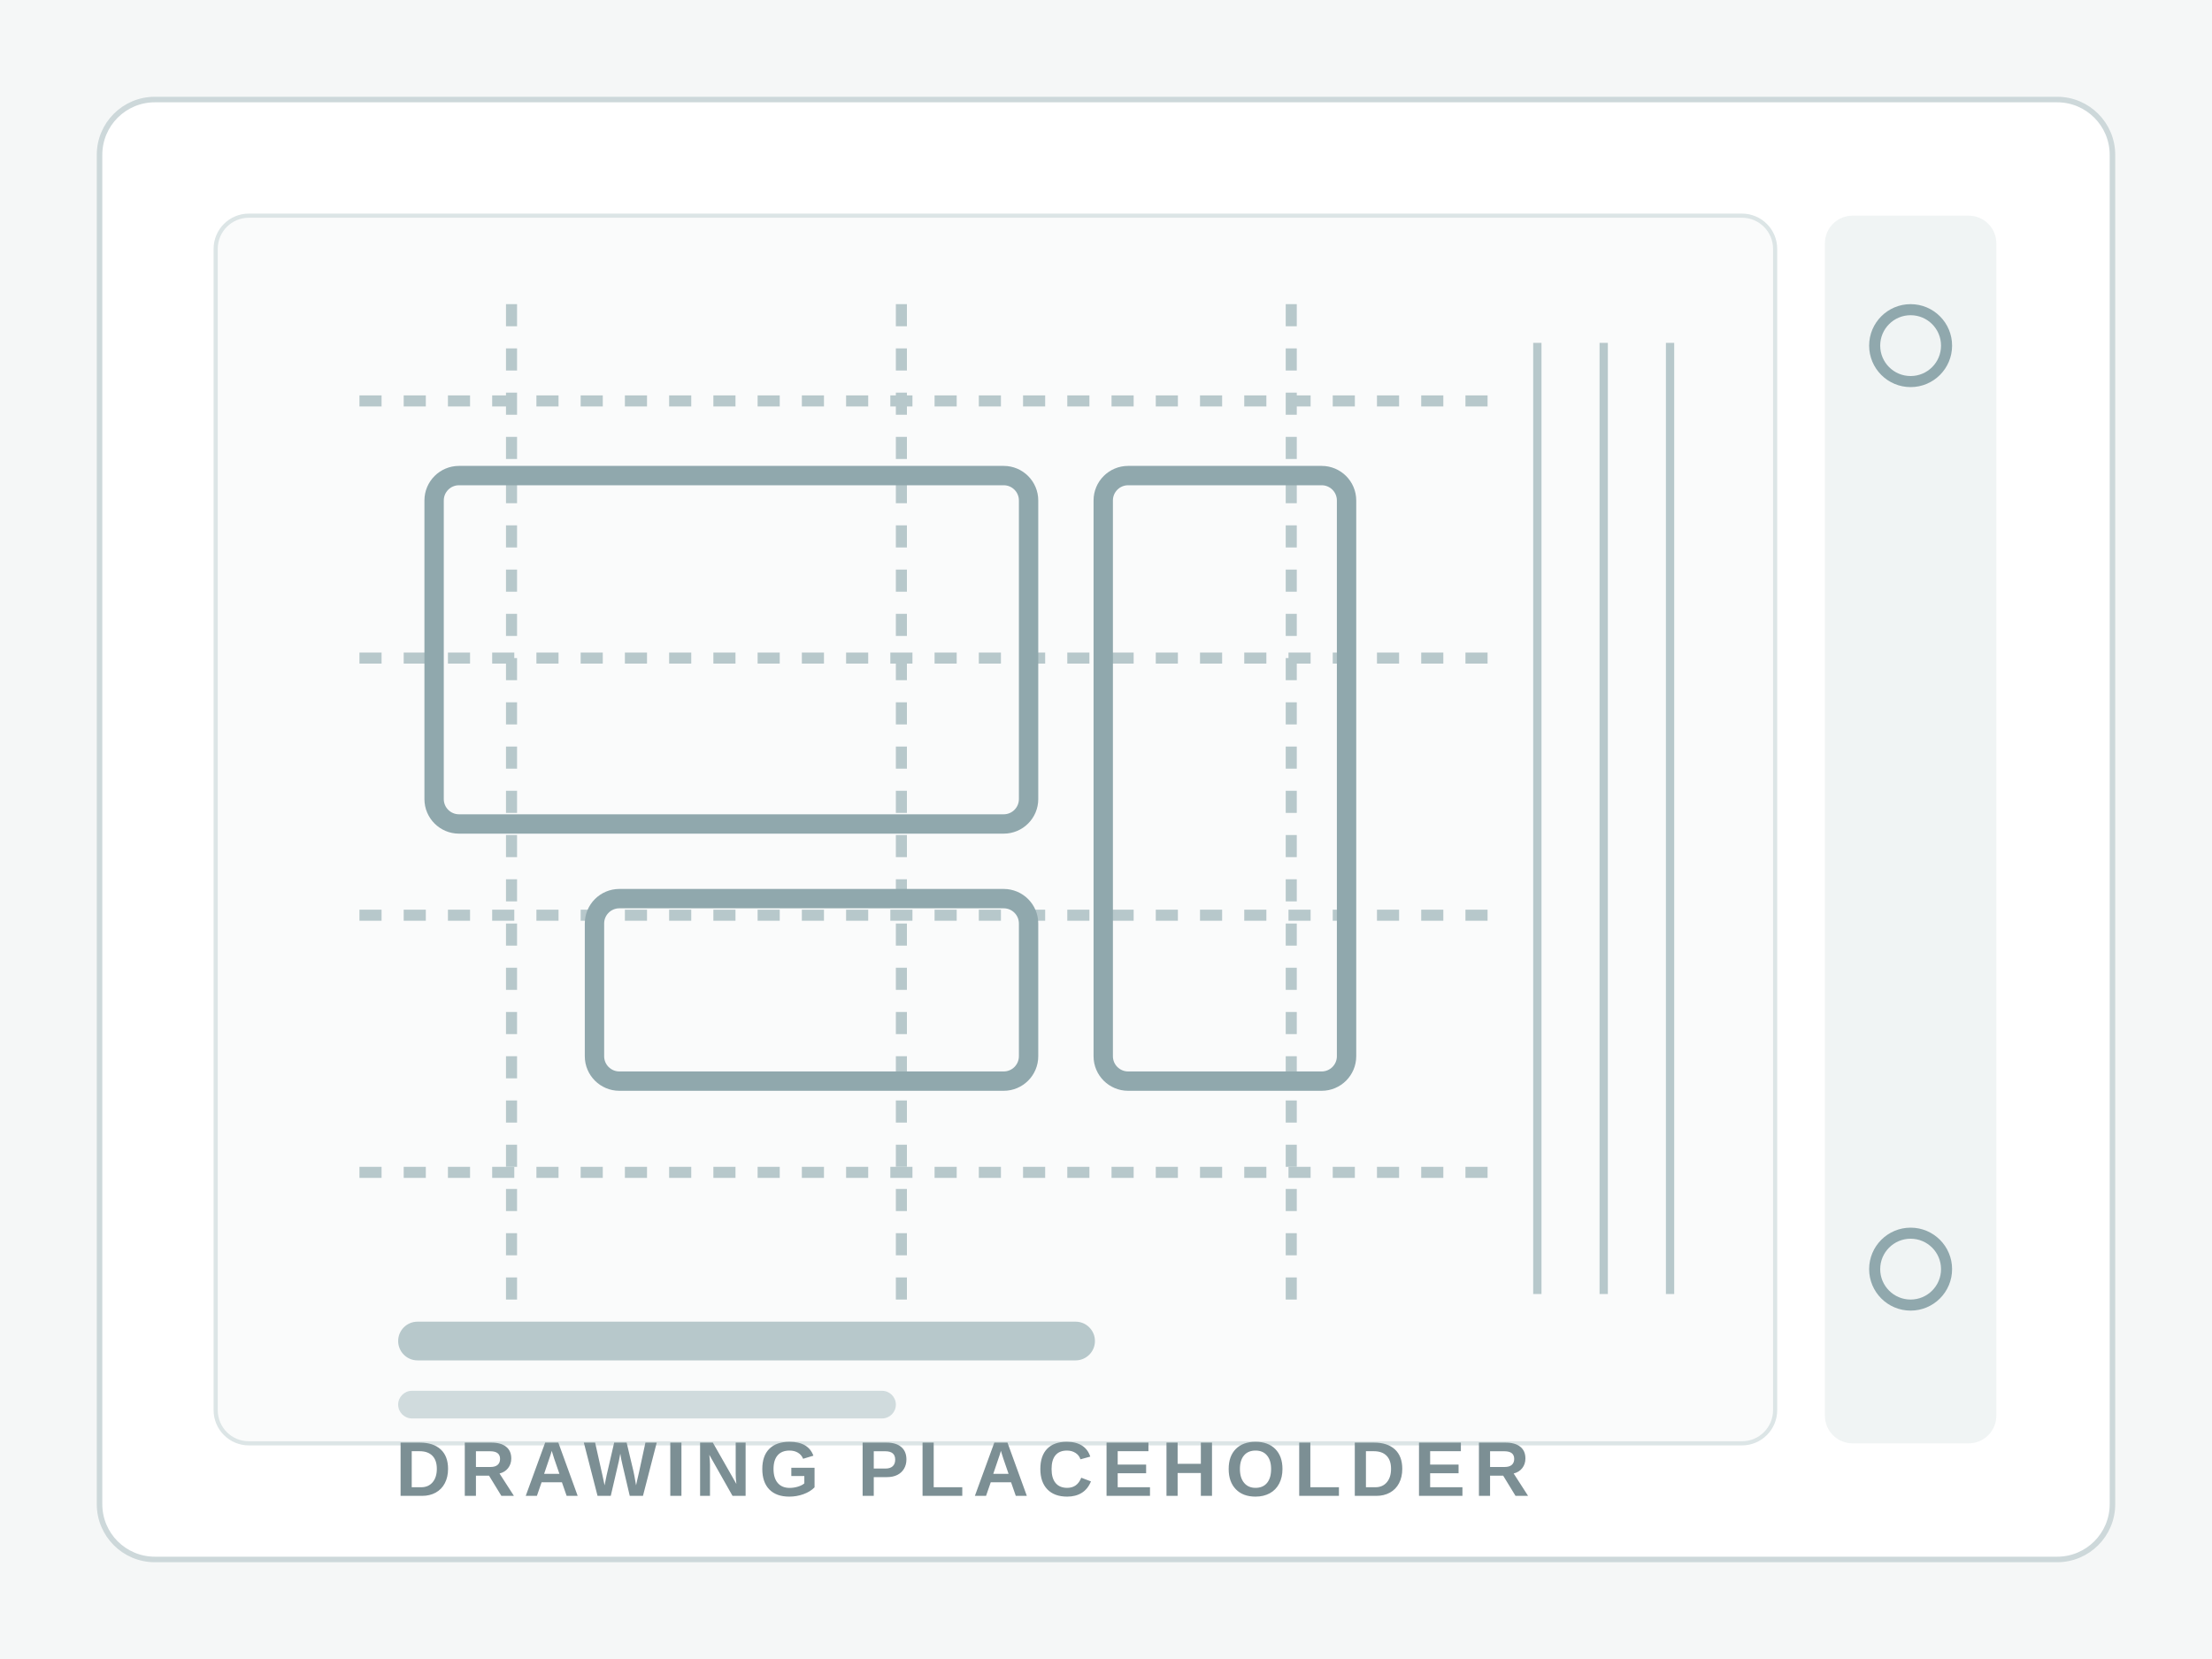
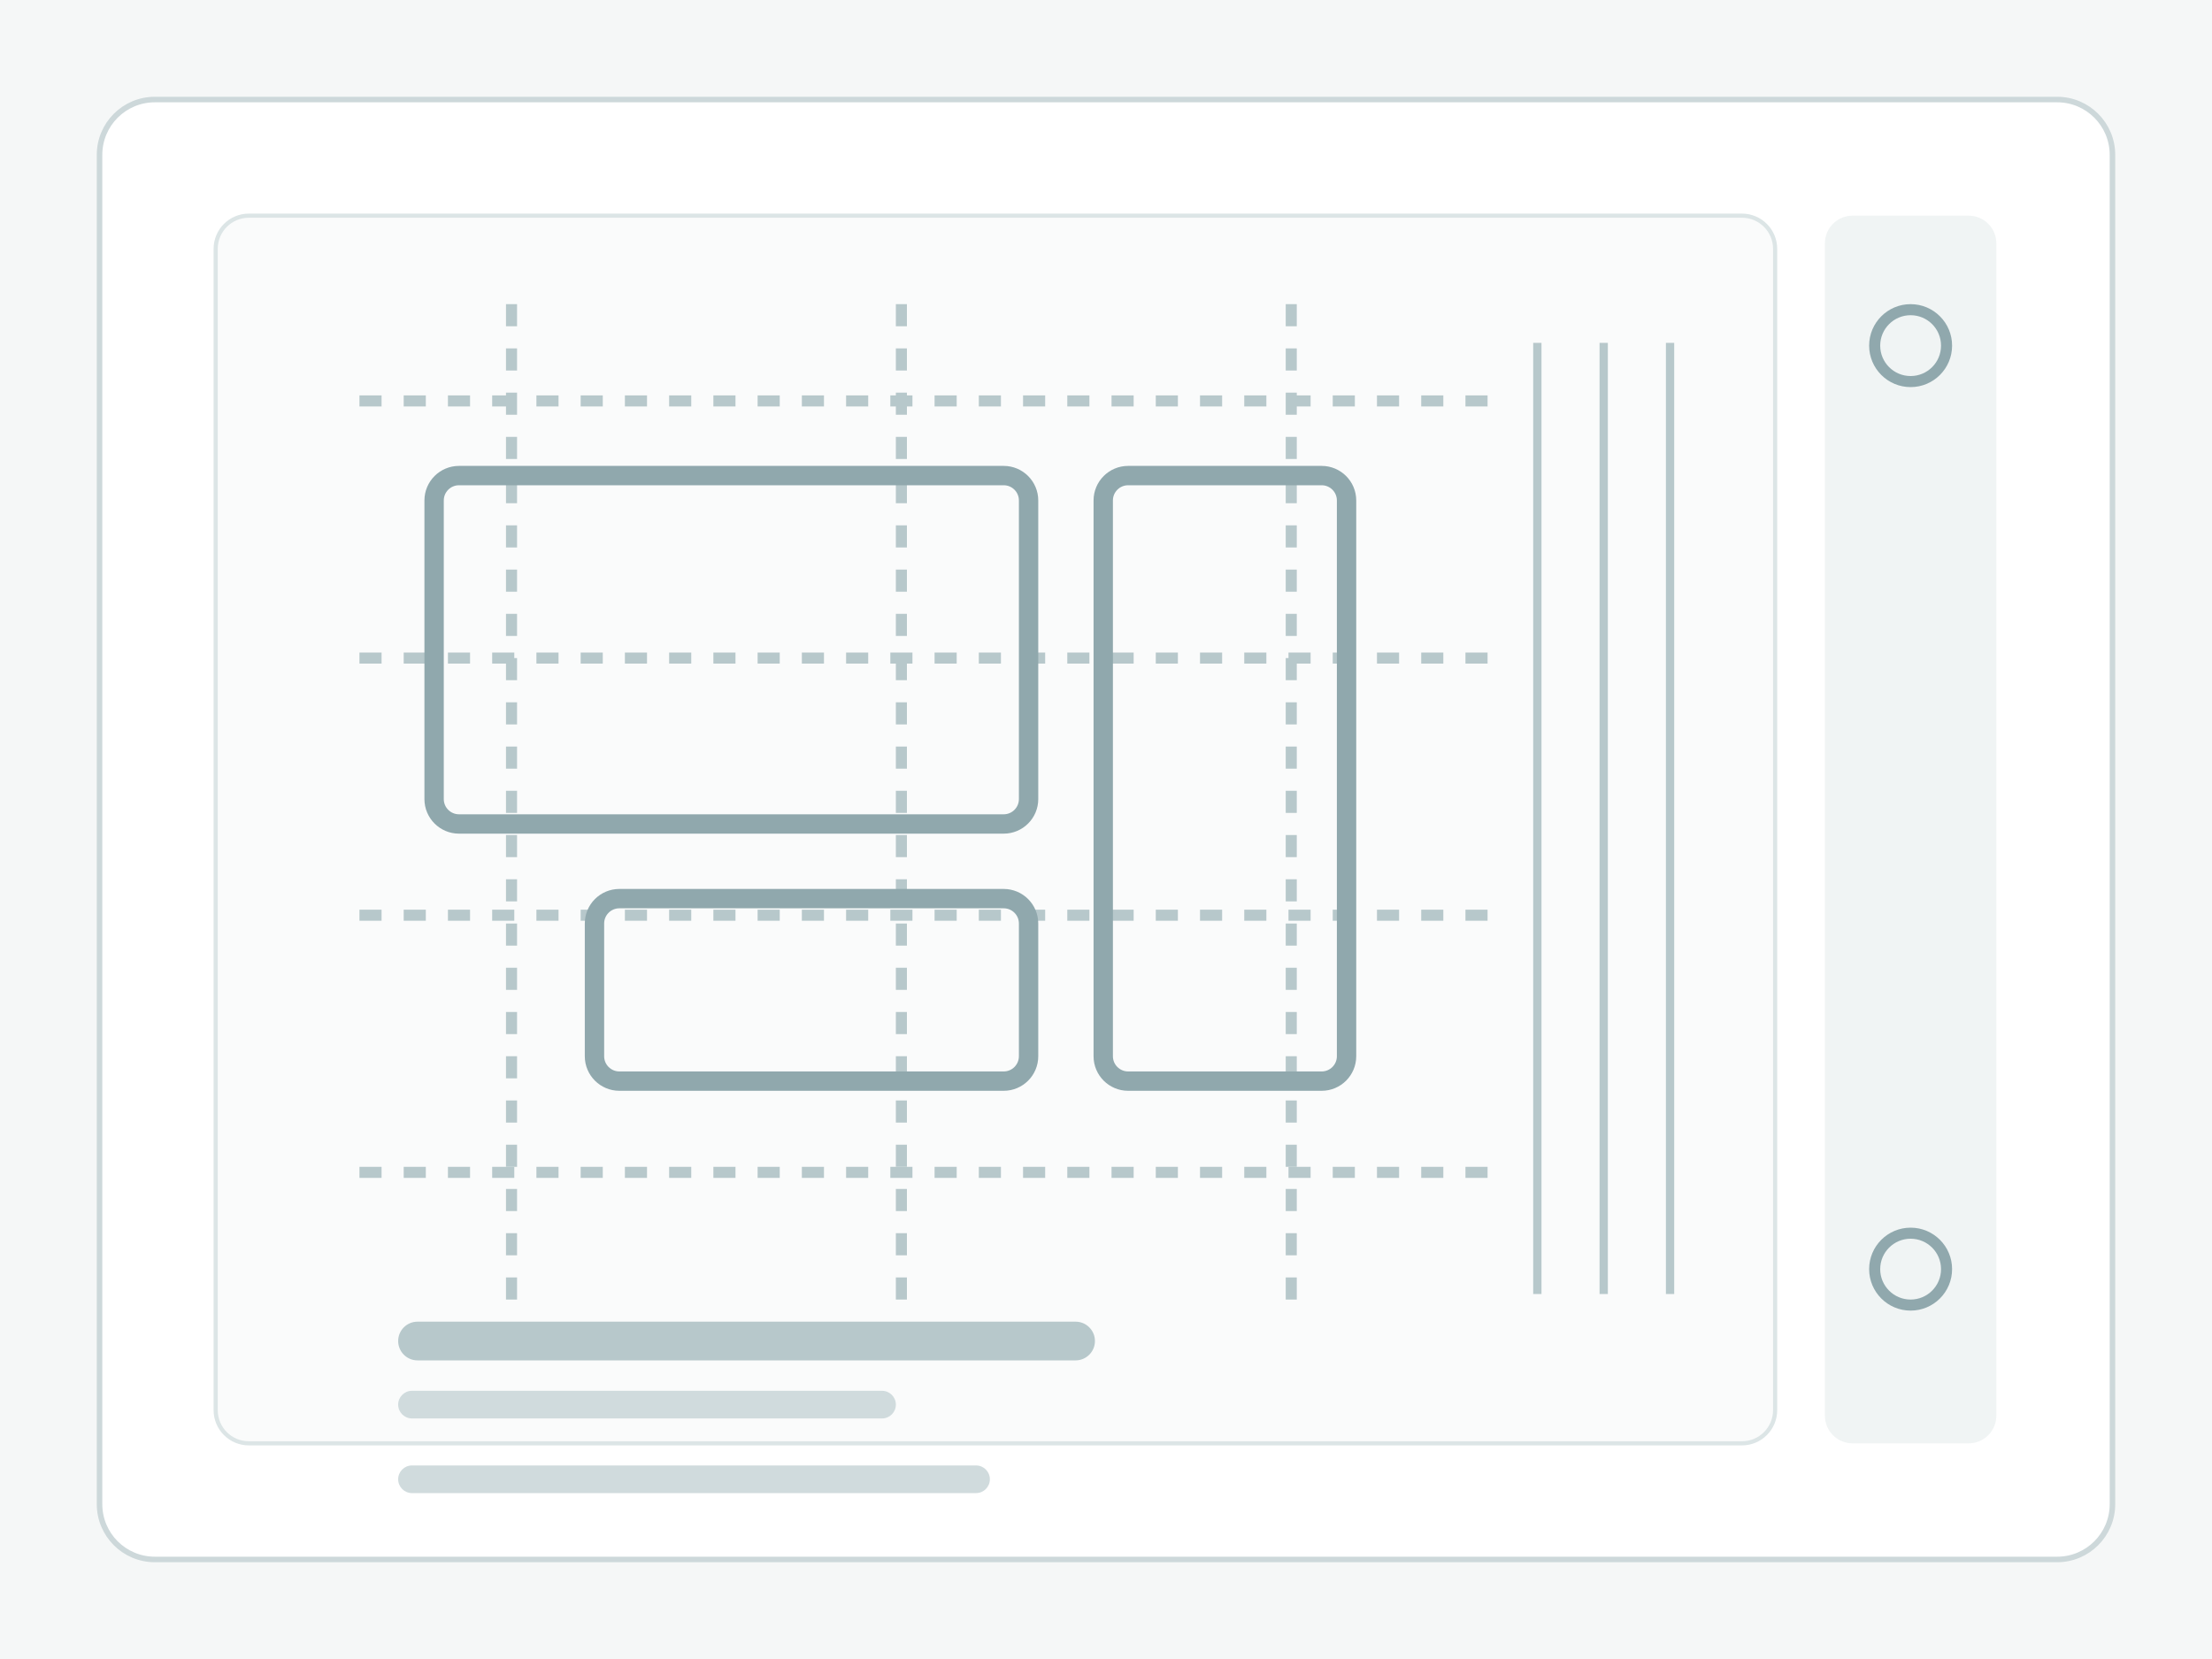
<svg xmlns="http://www.w3.org/2000/svg" width="1600" height="1200" viewBox="0 0 1600 1200" fill="none">
  <rect width="1600" height="1200" fill="#F5F7F7" />
  <rect x="72" y="72" width="1456" height="1056" rx="40" fill="white" stroke="#CDD8DA" stroke-width="4" />
  <rect x="156" y="156" width="1128" height="888" rx="24" fill="#FAFBFB" stroke="#DCE5E6" stroke-width="3" />
  <rect x="1320" y="156" width="124" height="888" rx="20" fill="#F0F4F4" />
  <path d="M260 290H1092" stroke="#B7C8CB" stroke-width="8" stroke-dasharray="16 16" />
  <path d="M260 476H1092" stroke="#B7C8CB" stroke-width="8" stroke-dasharray="16 16" />
  <path d="M260 662H1092" stroke="#B7C8CB" stroke-width="8" stroke-dasharray="16 16" />
  <path d="M260 848H1092" stroke="#B7C8CB" stroke-width="8" stroke-dasharray="16 16" />
  <path d="M370 220V956" stroke="#B7C8CB" stroke-width="8" stroke-dasharray="16 16" />
  <path d="M652 220V956" stroke="#B7C8CB" stroke-width="8" stroke-dasharray="16 16" />
  <path d="M934 220V956" stroke="#B7C8CB" stroke-width="8" stroke-dasharray="16 16" />
  <rect x="314" y="344" width="430" height="252" rx="18" stroke="#90A8AD" stroke-width="14" />
  <rect x="798" y="344" width="176" height="438" rx="18" stroke="#90A8AD" stroke-width="14" />
  <rect x="430" y="650" width="314" height="132" rx="18" stroke="#90A8AD" stroke-width="14" />
  <path d="M1112 248V936" stroke="#B7C8CB" stroke-width="6" />
  <path d="M1160 248V936" stroke="#B7C8CB" stroke-width="6" />
  <path d="M1208 248V936" stroke="#B7C8CB" stroke-width="6" />
  <circle cx="1382" cy="250" r="26" stroke="#90A8AD" stroke-width="8" />
  <circle cx="1382" cy="918" r="26" stroke="#90A8AD" stroke-width="8" />
  <rect x="288" y="956" width="504" height="28" rx="14" fill="#B7C8CB" />
  <rect x="288" y="1006" width="360" height="20" rx="10" fill="#D0DBDD" />
-   <text x="286" y="1082" fill="#7C8F94" font-family="Arial, sans-serif" font-size="56" font-weight="700" letter-spacing="6">DRAWING PLACEHOLDER</text>
+   <rect x="288" y="1060" width="428" height="20" rx="10" fill="#D0DBDD" />
</svg>
